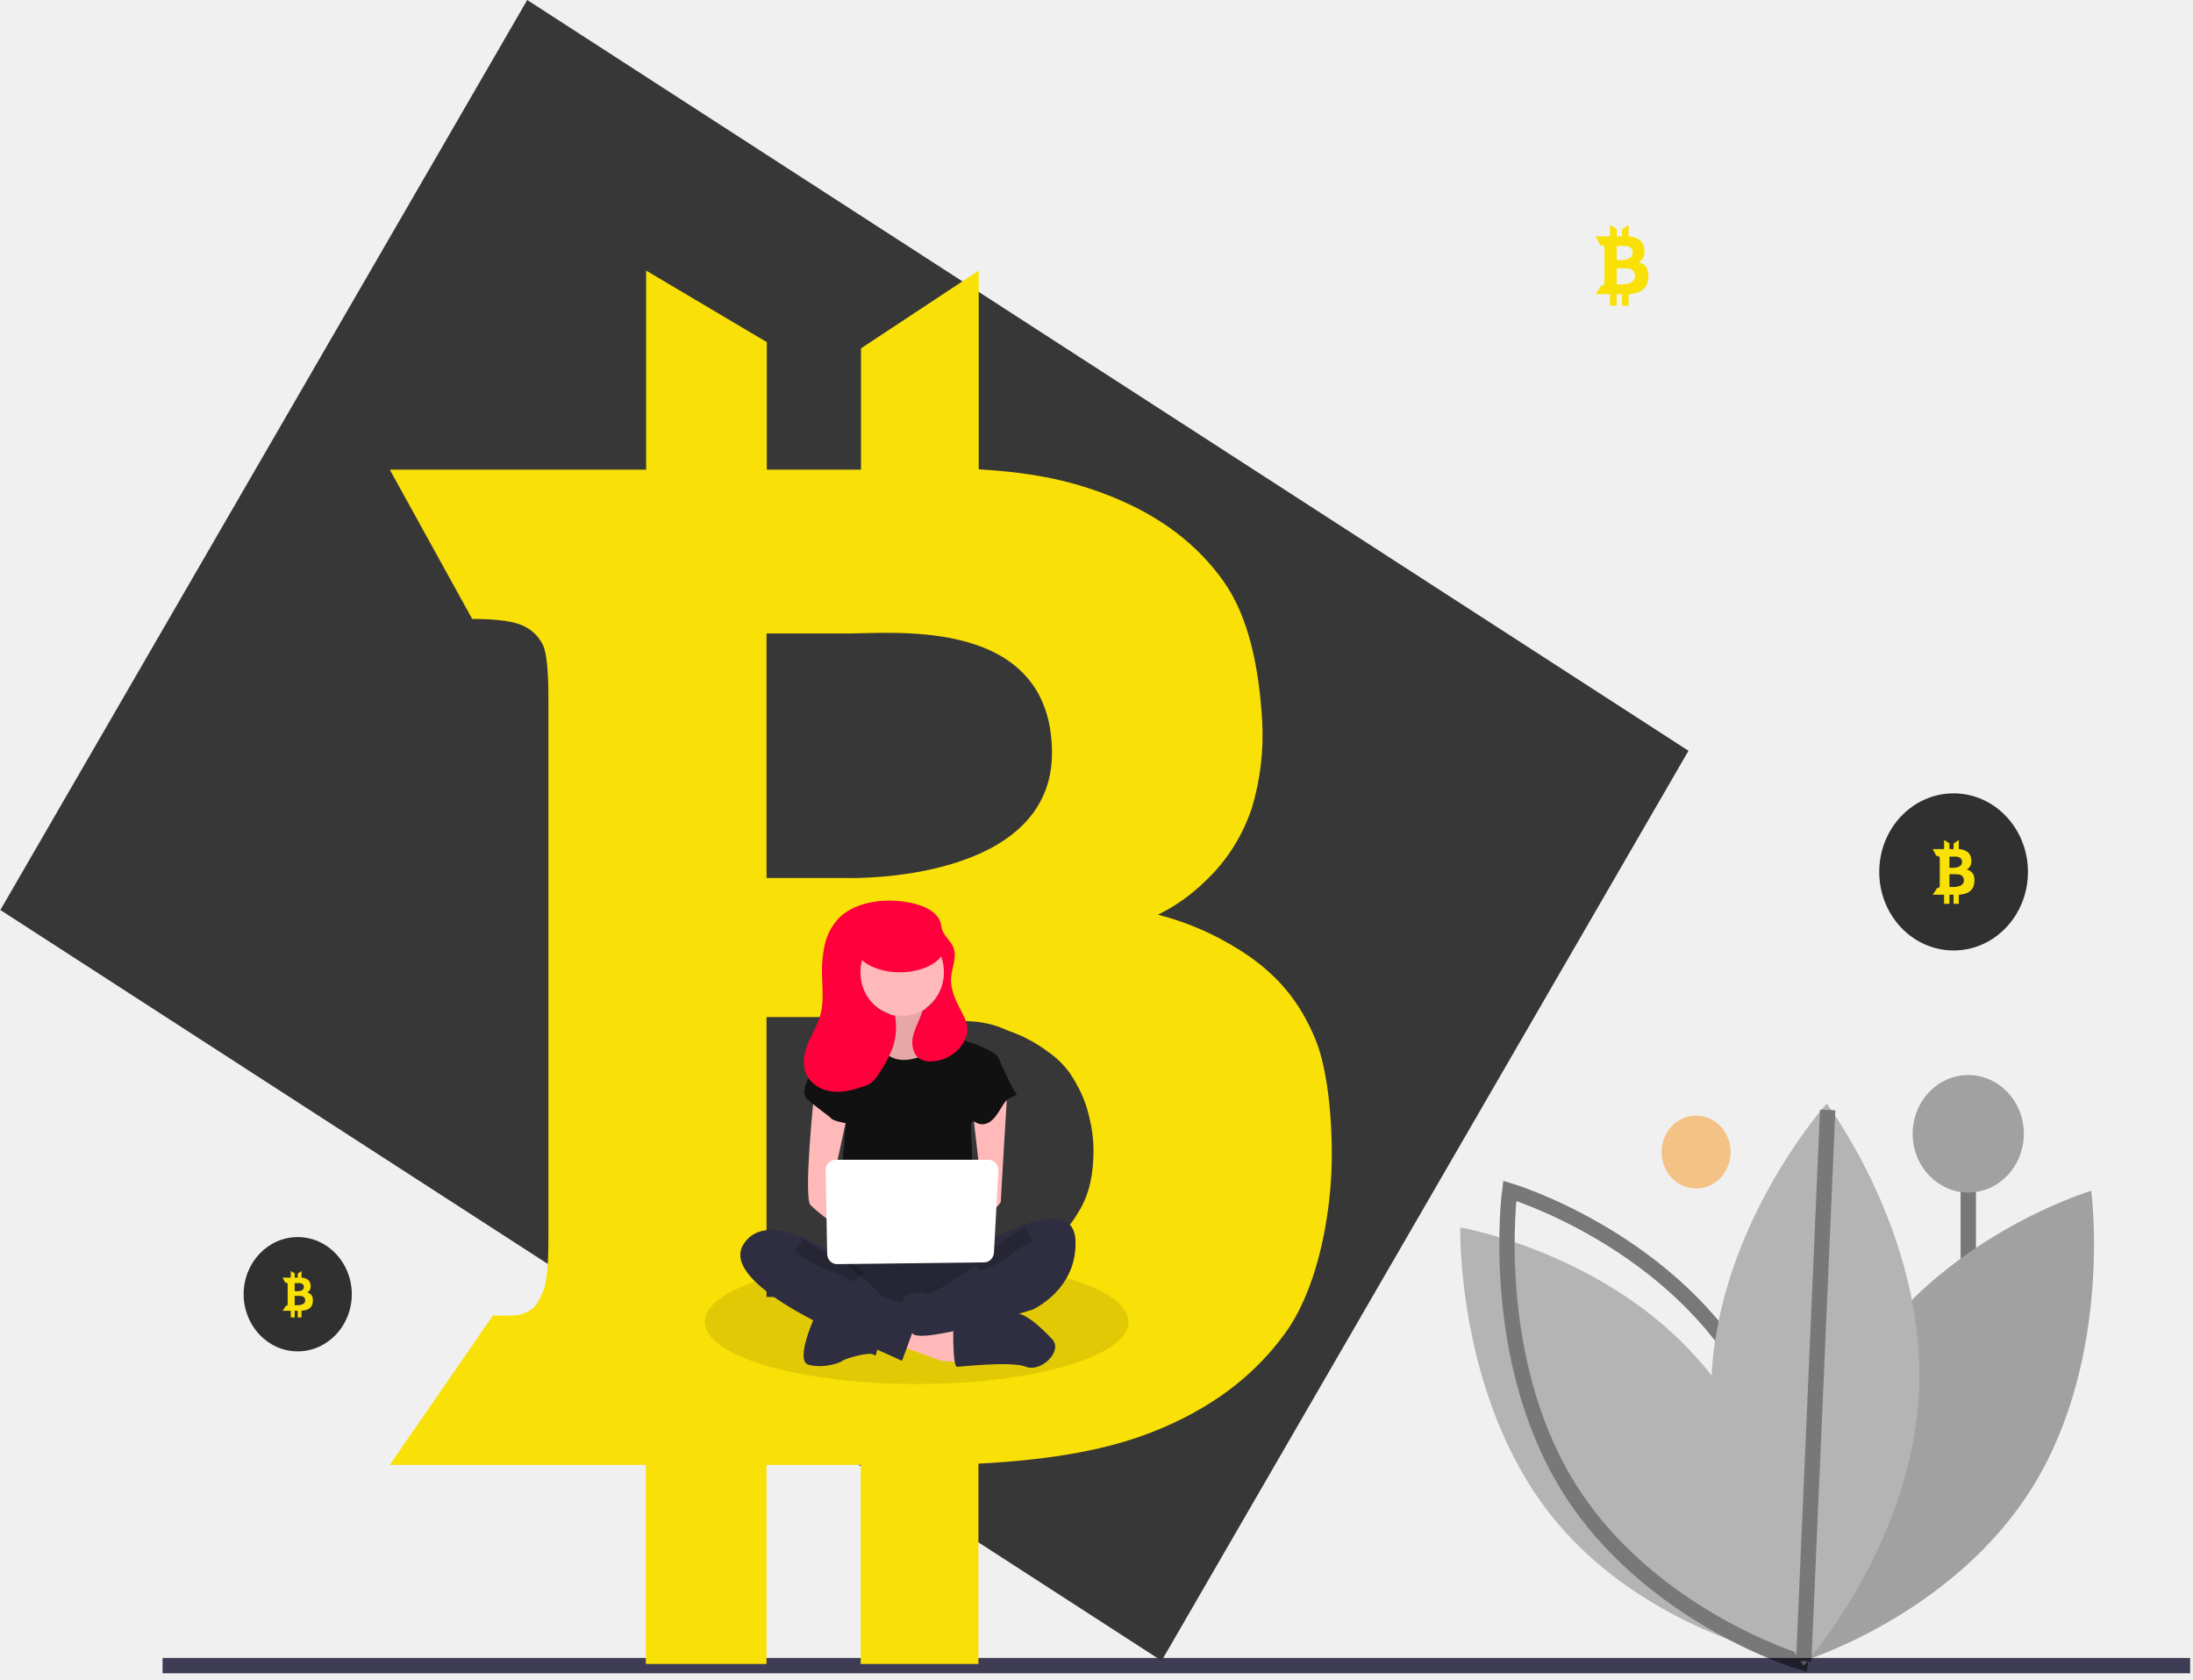
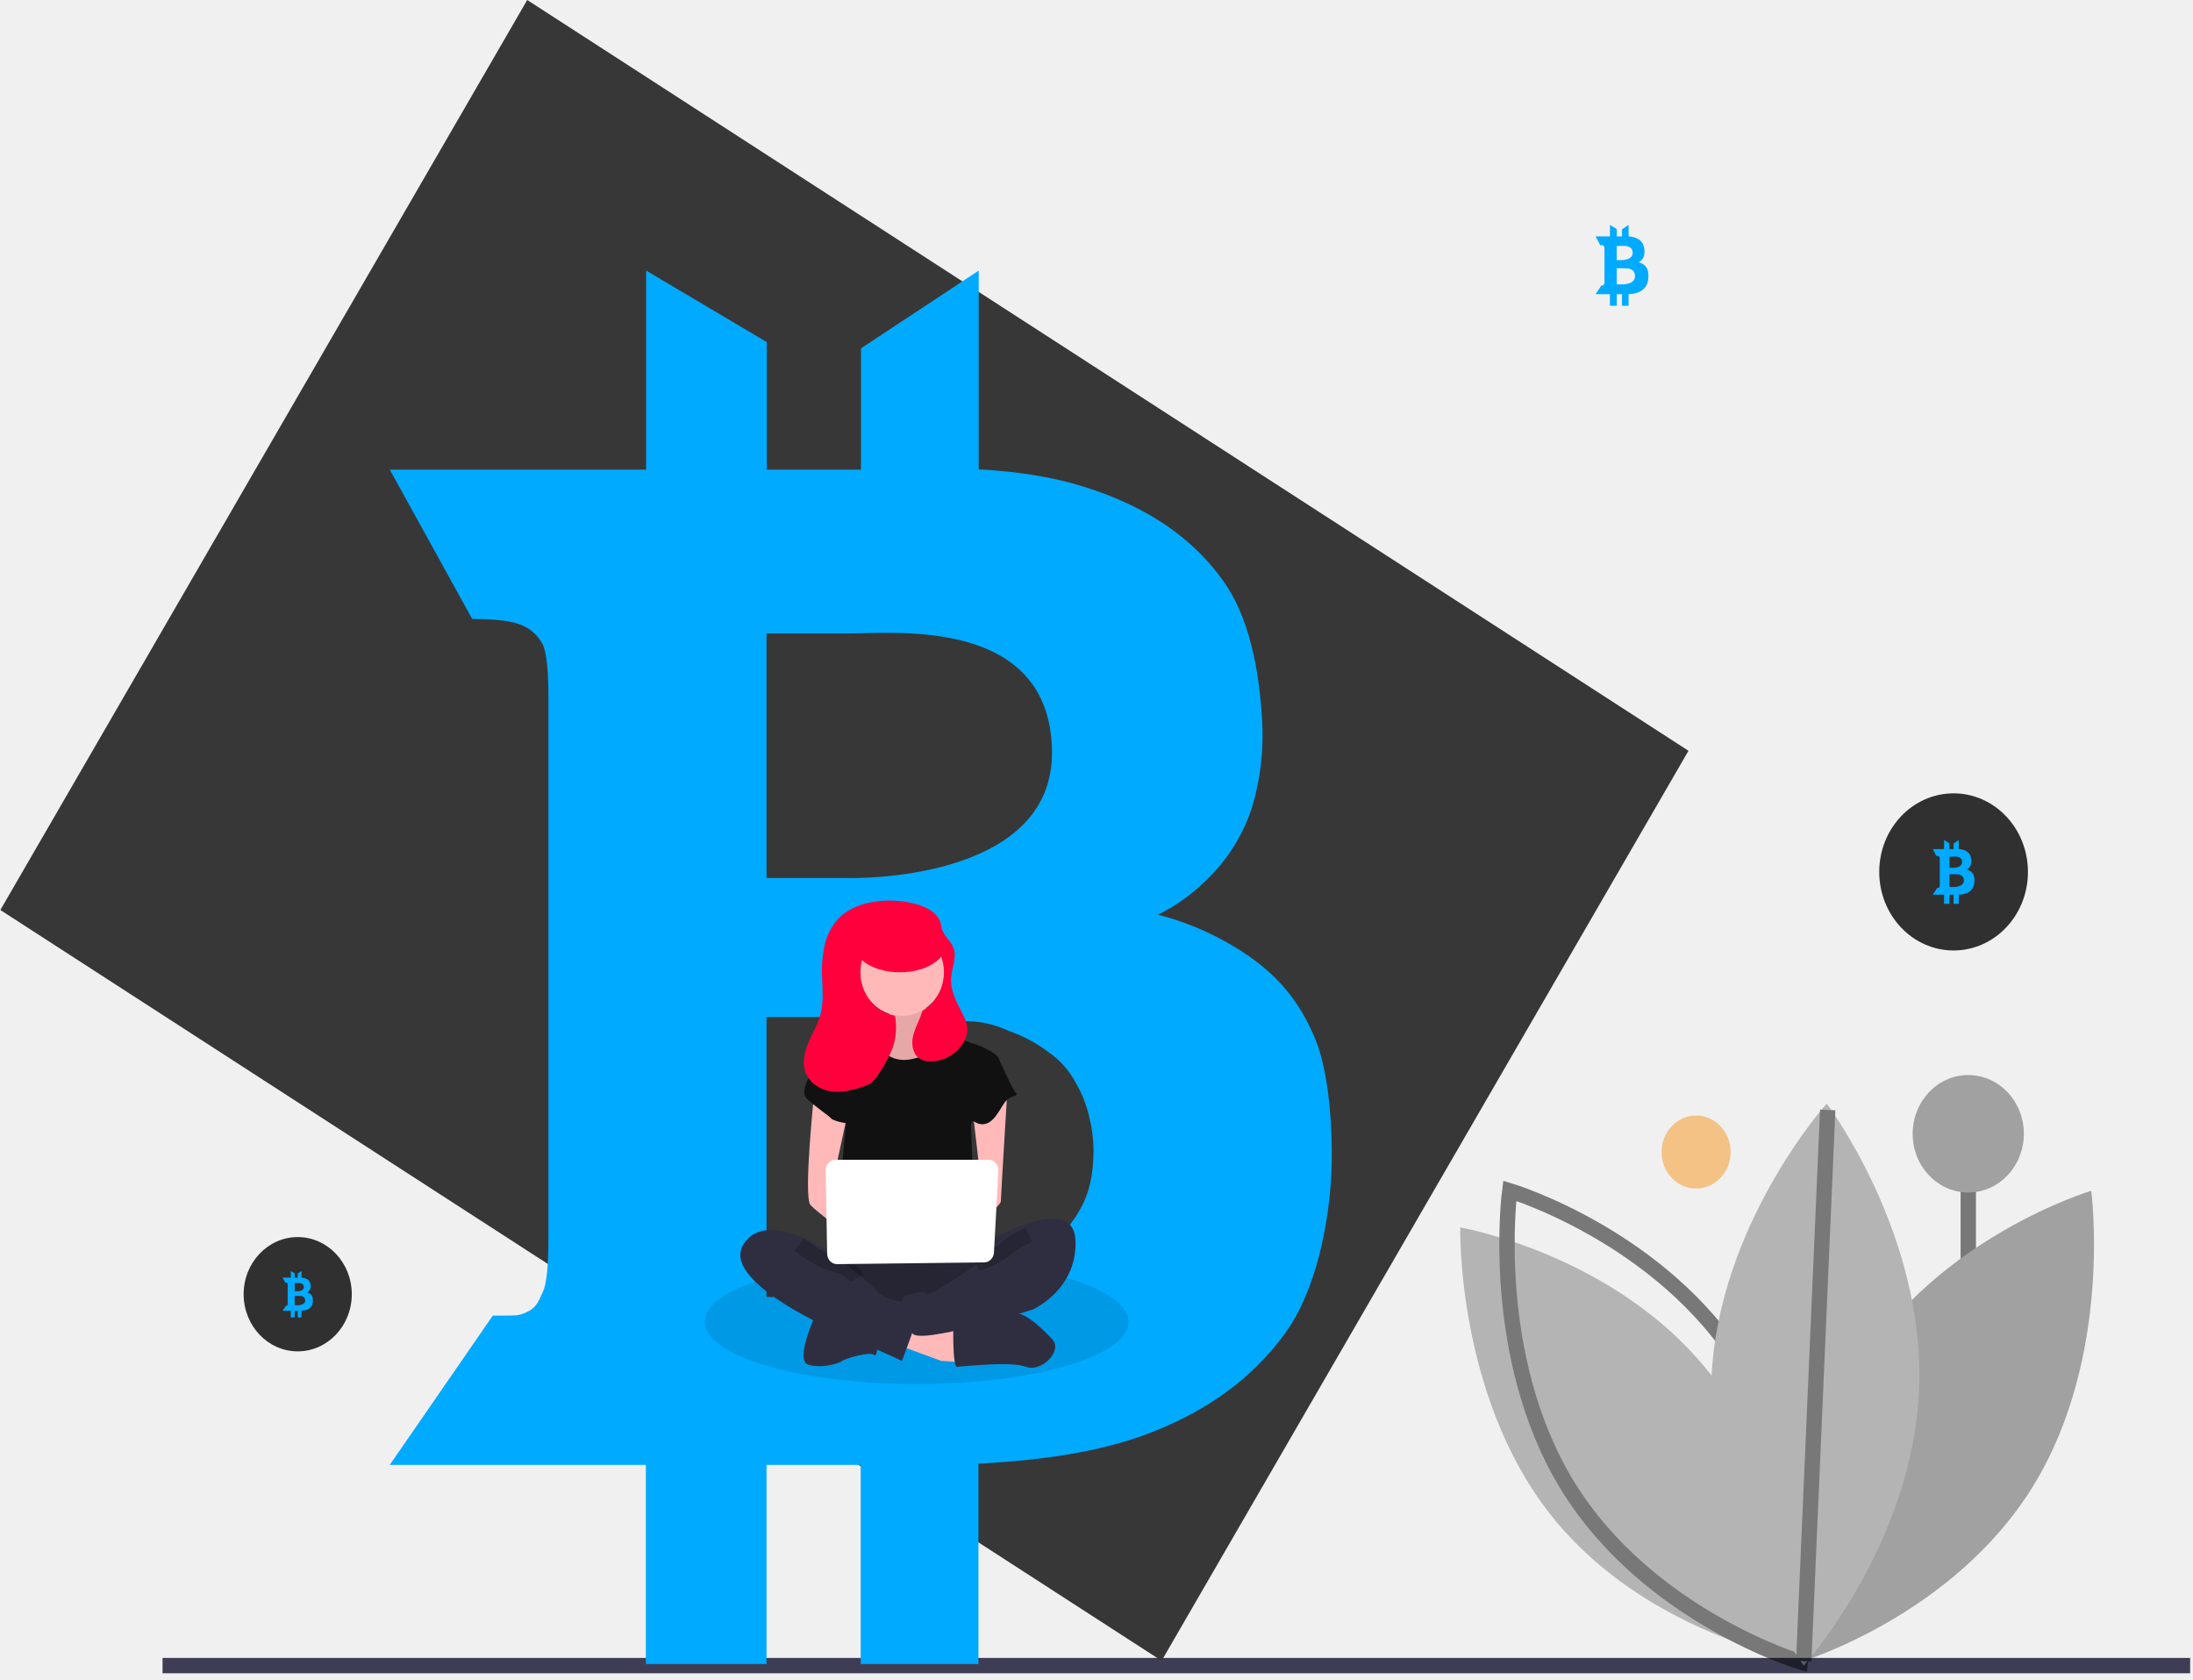
<svg xmlns="http://www.w3.org/2000/svg" width="286" height="219" viewBox="0 0 286 219" fill="none">
  <path opacity="0.1" d="M211.531 47.575C218.315 47.575 223.814 41.764 223.814 34.596C223.814 27.428 218.315 21.617 211.531 21.617C204.747 21.617 199.248 27.428 199.248 34.596C199.248 41.764 204.747 47.575 211.531 47.575Z" fill="#F2F2F2" />
-   <path d="M214.855 35.142C214.739 34.838 214.525 34.587 214.251 34.434C214.08 34.328 213.896 34.249 213.704 34.198C213.833 34.132 213.952 34.045 214.055 33.939C214.208 33.789 214.324 33.6 214.391 33.391C214.453 33.176 214.479 32.951 214.466 32.727C214.465 32.355 214.367 31.99 214.182 31.673C213.976 31.383 213.695 31.162 213.373 31.037C213.06 30.909 212.729 30.838 212.394 30.828V29.323L211.533 29.912V30.83H210.844V29.865L209.962 29.323V30.83H208.088L208.69 31.96C208.818 31.951 208.946 31.969 209.067 32.014C209.128 32.042 209.177 32.092 209.207 32.155C209.244 32.289 209.257 32.428 209.248 32.567V36.644C209.257 36.782 209.243 36.92 209.207 37.053C209.179 37.115 209.164 37.169 209.097 37.202C209.03 37.235 209.028 37.232 208.843 37.232H208.841L208.088 38.362H209.96V39.869H210.842V38.362H211.531V39.869H212.392V38.353C212.827 38.344 213.259 38.263 213.67 38.11C214.051 37.966 214.385 37.709 214.632 37.369C214.846 37.007 214.964 36.59 214.972 36.164C214.994 35.818 214.955 35.472 214.855 35.142V35.142ZM210.842 32.101H210.842V32.07H211.444C211.783 32.07 212.911 31.946 212.929 32.954C212.948 33.962 211.444 33.92 211.444 33.92H210.842V33.843H210.842V32.101ZM210.842 34.973H211.531C211.671 34.973 212.152 34.996 212.327 35.005C212.399 35.008 212.469 35.021 212.537 35.046C212.562 35.055 212.585 35.065 212.611 35.077C212.717 35.114 212.817 35.17 212.907 35.241C212.967 35.284 213.019 35.337 213.061 35.399C213.126 35.498 213.174 35.61 213.201 35.728C213.222 35.81 213.232 35.895 213.233 35.98C213.24 36.142 213.203 36.303 213.126 36.444C213.015 36.63 212.853 36.777 212.661 36.863C212.303 37.018 211.918 37.096 211.531 37.091H210.842V34.973Z" fill="#F9E006" />
+   <path d="M214.855 35.142C214.739 34.838 214.525 34.587 214.251 34.434C214.08 34.328 213.896 34.249 213.704 34.198C213.833 34.132 213.952 34.045 214.055 33.939C214.208 33.789 214.324 33.6 214.391 33.391C214.453 33.176 214.479 32.951 214.466 32.727C214.465 32.355 214.367 31.99 214.182 31.673C213.976 31.383 213.695 31.162 213.373 31.037C213.06 30.909 212.729 30.838 212.394 30.828V29.323L211.533 29.912V30.83H210.844V29.865L209.962 29.323V30.83H208.088L208.69 31.96C208.818 31.951 208.946 31.969 209.067 32.014C209.128 32.042 209.177 32.092 209.207 32.155C209.244 32.289 209.257 32.428 209.248 32.567V36.644C209.257 36.782 209.243 36.92 209.207 37.053C209.179 37.115 209.164 37.169 209.097 37.202C209.03 37.235 209.028 37.232 208.843 37.232H208.841L208.088 38.362H209.96V39.869H210.842V38.362H211.531V39.869H212.392V38.353C212.827 38.344 213.259 38.263 213.67 38.11C214.051 37.966 214.385 37.709 214.632 37.369C214.846 37.007 214.964 36.59 214.972 36.164C214.994 35.818 214.955 35.472 214.855 35.142V35.142ZM210.842 32.101H210.842V32.07H211.444C211.783 32.07 212.911 31.946 212.929 32.954C212.948 33.962 211.444 33.92 211.444 33.92H210.842V33.843H210.842V32.101ZM210.842 34.973H211.531C211.671 34.973 212.152 34.996 212.327 35.005C212.399 35.008 212.469 35.021 212.537 35.046C212.562 35.055 212.585 35.065 212.611 35.077C212.717 35.114 212.817 35.17 212.907 35.241C212.967 35.284 213.019 35.337 213.061 35.399C213.126 35.498 213.174 35.61 213.201 35.728C213.222 35.81 213.232 35.895 213.233 35.98C213.24 36.142 213.203 36.303 213.126 36.444C213.015 36.63 212.853 36.777 212.661 36.863C212.303 37.018 211.918 37.096 211.531 37.091H210.842V34.973Z" fill="#00aaff" />
  <path d="M254.778 123.944C260.133 123.944 264.474 119.358 264.474 113.7C264.474 108.042 260.133 103.455 254.778 103.455C249.423 103.455 245.082 108.042 245.082 113.7C245.082 119.358 249.423 123.944 254.778 123.944Z" fill="#303030" />
-   <path d="M257.401 114.131C257.309 113.891 257.14 113.693 256.923 113.571C256.789 113.488 256.643 113.426 256.492 113.386C256.594 113.334 256.687 113.265 256.769 113.181C256.89 113.062 256.981 112.914 257.034 112.748C257.083 112.579 257.103 112.401 257.093 112.224C257.092 111.93 257.015 111.642 256.869 111.392C256.706 111.163 256.484 110.989 256.23 110.89C255.983 110.789 255.722 110.733 255.457 110.725V109.538L254.778 110.002V110.727H254.234V109.965L253.538 109.538V110.727H252.059L252.534 111.619C252.635 111.611 252.736 111.626 252.831 111.661C252.879 111.684 252.918 111.723 252.942 111.773C252.971 111.878 252.982 111.989 252.974 112.098V115.316C252.982 115.425 252.971 115.535 252.942 115.639C252.92 115.688 252.908 115.73 252.855 115.756C252.803 115.782 252.801 115.781 252.655 115.781H252.653L252.059 116.672H253.536V117.862H254.233V116.672H254.776V117.862H255.456V116.665C255.8 116.659 256.14 116.594 256.465 116.474C256.766 116.36 257.029 116.157 257.224 115.888C257.393 115.603 257.486 115.274 257.492 114.937C257.51 114.665 257.479 114.391 257.401 114.131V114.131ZM254.233 111.73H254.233V111.705H254.708C254.975 111.705 255.865 111.608 255.88 112.404C255.895 113.199 254.708 113.166 254.708 113.166H254.233V113.105H254.233V111.73ZM254.233 113.997H254.776C254.887 113.997 255.267 114.015 255.405 114.022C255.461 114.024 255.517 114.035 255.571 114.055C255.59 114.062 255.609 114.07 255.629 114.079C255.713 114.109 255.792 114.153 255.863 114.209C255.91 114.243 255.951 114.285 255.984 114.333C256.035 114.412 256.073 114.5 256.095 114.593C256.111 114.658 256.119 114.725 256.12 114.792C256.125 114.92 256.096 115.047 256.035 115.158C255.948 115.306 255.82 115.421 255.669 115.489C255.386 115.611 255.082 115.673 254.776 115.669H254.233V113.997Z" fill="#F9E006" />
+   <path d="M257.401 114.131C257.309 113.891 257.14 113.693 256.923 113.571C256.789 113.488 256.643 113.426 256.492 113.386C256.594 113.334 256.687 113.265 256.769 113.181C256.89 113.062 256.981 112.914 257.034 112.748C257.083 112.579 257.103 112.401 257.093 112.224C257.092 111.93 257.015 111.642 256.869 111.392C256.706 111.163 256.484 110.989 256.23 110.89C255.983 110.789 255.722 110.733 255.457 110.725V109.538L254.778 110.002V110.727H254.234V109.965L253.538 109.538V110.727H252.059L252.534 111.619C252.635 111.611 252.736 111.626 252.831 111.661C252.879 111.684 252.918 111.723 252.942 111.773C252.971 111.878 252.982 111.989 252.974 112.098V115.316C252.982 115.425 252.971 115.535 252.942 115.639C252.92 115.688 252.908 115.73 252.855 115.756C252.803 115.782 252.801 115.781 252.655 115.781H252.653L252.059 116.672H253.536V117.862H254.233V116.672H254.776V117.862H255.456V116.665C255.8 116.659 256.14 116.594 256.465 116.474C256.766 116.36 257.029 116.157 257.224 115.888C257.393 115.603 257.486 115.274 257.492 114.937C257.51 114.665 257.479 114.391 257.401 114.131V114.131ZM254.233 111.73H254.233V111.705H254.708C254.975 111.705 255.865 111.608 255.88 112.404C255.895 113.199 254.708 113.166 254.708 113.166H254.233V113.105H254.233V111.73ZM254.233 113.997H254.776C254.887 113.997 255.267 114.015 255.405 114.022C255.461 114.024 255.517 114.035 255.571 114.055C255.59 114.062 255.609 114.07 255.629 114.079C255.713 114.109 255.792 114.153 255.863 114.209C255.91 114.243 255.951 114.285 255.984 114.333C256.035 114.412 256.073 114.5 256.095 114.593C256.111 114.658 256.119 114.725 256.12 114.792C256.125 114.92 256.096 115.047 256.035 115.158C255.948 115.306 255.82 115.421 255.669 115.489C255.386 115.611 255.082 115.673 254.776 115.669H254.233V113.997Z" fill="#00aaff" />
  <path d="M38.827 176.22C42.721 176.22 45.878 172.884 45.878 168.769C45.878 164.654 42.721 161.318 38.827 161.318C34.932 161.318 31.775 164.654 31.775 168.769C31.775 172.884 34.932 176.22 38.827 176.22Z" fill="#303030" />
-   <path d="M40.737 169.083C40.67 168.908 40.547 168.764 40.389 168.676C40.292 168.615 40.186 168.57 40.076 168.541C40.15 168.503 40.218 168.453 40.277 168.392C40.365 168.306 40.431 168.197 40.47 168.077C40.506 167.954 40.52 167.825 40.513 167.696C40.512 167.482 40.456 167.273 40.35 167.091C40.232 166.924 40.07 166.798 39.886 166.726C39.706 166.652 39.516 166.612 39.323 166.606V165.742L38.829 166.08V166.607H38.434V166.053L37.928 165.742V166.607H36.852L37.197 167.256C37.271 167.25 37.344 167.261 37.414 167.287C37.448 167.303 37.477 167.332 37.494 167.368C37.515 167.445 37.523 167.525 37.517 167.604V169.945C37.523 170.024 37.515 170.104 37.494 170.18C37.478 170.215 37.469 170.246 37.431 170.265C37.393 170.284 37.391 170.283 37.285 170.283H37.284L36.852 170.931H37.926V171.796H38.433V170.931H38.828V171.796H39.322V170.926C39.572 170.921 39.82 170.874 40.056 170.787C40.275 170.704 40.467 170.556 40.608 170.361C40.731 170.153 40.799 169.914 40.803 169.669C40.816 169.471 40.794 169.272 40.737 169.083V169.083ZM38.433 167.337H38.433V167.319H38.778C38.973 167.319 39.62 167.248 39.631 167.826C39.642 168.405 38.778 168.381 38.778 168.381H38.433V168.337H38.433V167.337ZM38.433 168.985H38.828C38.908 168.985 39.185 168.999 39.285 169.004C39.326 169.005 39.367 169.013 39.406 169.027C39.42 169.032 39.433 169.038 39.448 169.045C39.509 169.067 39.567 169.099 39.618 169.139C39.652 169.164 39.682 169.195 39.706 169.23C39.744 169.287 39.771 169.351 39.787 169.419C39.799 169.466 39.805 169.515 39.805 169.564C39.809 169.657 39.788 169.749 39.744 169.83C39.68 169.937 39.587 170.021 39.477 170.07C39.271 170.159 39.05 170.204 38.828 170.201H38.433V168.985Z" fill="#F9E006" />
+   <path d="M40.737 169.083C40.67 168.908 40.547 168.764 40.389 168.676C40.292 168.615 40.186 168.57 40.076 168.541C40.15 168.503 40.218 168.453 40.277 168.392C40.365 168.306 40.431 168.197 40.47 168.077C40.506 167.954 40.52 167.825 40.513 167.696C40.512 167.482 40.456 167.273 40.35 167.091C40.232 166.924 40.07 166.798 39.886 166.726C39.706 166.652 39.516 166.612 39.323 166.606V165.742L38.829 166.08V166.607H38.434V166.053L37.928 165.742V166.607H36.852L37.197 167.256C37.271 167.25 37.344 167.261 37.414 167.287C37.448 167.303 37.477 167.332 37.494 167.368C37.515 167.445 37.523 167.525 37.517 167.604V169.945C37.523 170.024 37.515 170.104 37.494 170.18C37.478 170.215 37.469 170.246 37.431 170.265C37.393 170.284 37.391 170.283 37.285 170.283H37.284L36.852 170.931H37.926V171.796H38.433V170.931H38.828V171.796H39.322V170.926C39.572 170.921 39.82 170.874 40.056 170.787C40.275 170.704 40.467 170.556 40.608 170.361C40.731 170.153 40.799 169.914 40.803 169.669C40.816 169.471 40.794 169.272 40.737 169.083V169.083ZM38.433 167.337H38.433V167.319H38.778C38.973 167.319 39.62 167.248 39.631 167.826C39.642 168.405 38.778 168.381 38.778 168.381H38.433V168.337H38.433V167.337ZM38.433 168.985H38.828C38.908 168.985 39.185 168.999 39.285 169.004C39.326 169.005 39.367 169.013 39.406 169.027C39.42 169.032 39.433 169.038 39.448 169.045C39.509 169.067 39.567 169.099 39.618 169.139C39.652 169.164 39.682 169.195 39.706 169.23C39.744 169.287 39.771 169.351 39.787 169.419C39.799 169.466 39.805 169.515 39.805 169.564C39.809 169.657 39.788 169.749 39.744 169.83C39.68 169.937 39.587 170.021 39.477 170.07C39.271 170.159 39.05 170.204 38.828 170.201H38.433V168.985Z" fill="#00aaff" />
  <path d="M21.199 217.199L285.629 217.199" stroke="#3F3D56" stroke-width="2" stroke-miterlimit="10" />
  <path d="M220.203 97.903L68.758 0L0.046 118.667L151.491 216.57L220.203 97.903Z" fill="#373737" />
-   <path d="M171.552 135.544C169.633 130.88 166.678 126.784 160.766 123.336C157.711 121.511 154.429 120.146 151.016 119.28C153.313 118.153 155.425 116.647 157.273 114.819C159.991 112.252 162.05 109.002 163.261 105.369C164.376 101.677 164.831 97.799 164.605 93.931C164.182 87.118 162.916 80.507 159.538 75.761C156.16 71.016 151.4 67.366 145.105 64.811C140.269 62.864 135.317 61.647 127.64 61.201V35.284L112.286 45.424V61.242H100.003V44.613L84.265 35.284V61.242H50.832L61.58 80.71C64.9 80.714 67.149 81.038 68.297 81.642C69.368 82.127 70.249 82.986 70.792 84.076C71.291 85.09 71.522 87.483 71.522 91.174V161.421C71.522 165.071 71.291 167.423 70.792 168.478C70.293 169.532 70.025 170.465 68.835 171.033C67.645 171.601 67.606 171.56 64.305 171.56H64.267L50.832 191.028H84.227V216.985H99.965V191.028H112.248V216.985H127.602V190.866C137.582 190.339 144.683 188.96 150.402 186.688C157.811 183.768 163.492 179.51 167.56 173.913C171.629 168.315 173.28 159.758 173.625 153.147C173.894 147.266 173.28 139.681 171.552 135.544ZM99.965 83.143H99.969V82.604H110.701C116.739 82.604 136.86 80.478 137.194 97.841C137.532 115.204 110.701 114.495 110.701 114.495H99.969V113.156H99.965V83.143ZM99.965 132.624H112.248C114.743 132.624 123.326 133.026 126.45 133.176C127.724 133.225 128.985 133.462 130.197 133.881C130.638 134.04 131.056 134.218 131.509 134.417C133.403 135.063 135.189 136.018 136.803 137.248C137.855 137.982 138.78 138.901 139.539 139.965C139.868 140.445 140.171 140.945 140.445 141.462C141.172 142.761 141.711 144.168 142.046 145.635C142.412 147.053 142.601 148.514 142.61 149.983C142.61 153.143 142.057 155.759 140.695 157.973C138.848 161.242 135.82 163.558 132.411 165.193C123.598 169.427 112.248 169.127 112.248 169.127H99.965V132.624Z" fill="#F9E006" />
+   <path d="M171.552 135.544C169.633 130.88 166.678 126.784 160.766 123.336C157.711 121.511 154.429 120.146 151.016 119.28C153.313 118.153 155.425 116.647 157.273 114.819C159.991 112.252 162.05 109.002 163.261 105.369C164.376 101.677 164.831 97.799 164.605 93.931C164.182 87.118 162.916 80.507 159.538 75.761C156.16 71.016 151.4 67.366 145.105 64.811C140.269 62.864 135.317 61.647 127.64 61.201V35.284L112.286 45.424V61.242H100.003V44.613L84.265 35.284V61.242H50.832L61.58 80.71C64.9 80.714 67.149 81.038 68.297 81.642C69.368 82.127 70.249 82.986 70.792 84.076C71.291 85.09 71.522 87.483 71.522 91.174V161.421C71.522 165.071 71.291 167.423 70.792 168.478C70.293 169.532 70.025 170.465 68.835 171.033C67.645 171.601 67.606 171.56 64.305 171.56H64.267L50.832 191.028H84.227V216.985H99.965V191.028H112.248V216.985H127.602V190.866C137.582 190.339 144.683 188.96 150.402 186.688C157.811 183.768 163.492 179.51 167.56 173.913C171.629 168.315 173.28 159.758 173.625 153.147C173.894 147.266 173.28 139.681 171.552 135.544ZM99.965 83.143H99.969V82.604H110.701C116.739 82.604 136.86 80.478 137.194 97.841C137.532 115.204 110.701 114.495 110.701 114.495H99.969V113.156H99.965V83.143ZM99.965 132.624H112.248C114.743 132.624 123.326 133.026 126.45 133.176C127.724 133.225 128.985 133.462 130.197 133.881C130.638 134.04 131.056 134.218 131.509 134.417C133.403 135.063 135.189 136.018 136.803 137.248C137.855 137.982 138.78 138.901 139.539 139.965C139.868 140.445 140.171 140.945 140.445 141.462C141.172 142.761 141.711 144.168 142.046 145.635C142.412 147.053 142.601 148.514 142.61 149.983C142.61 153.143 142.057 155.759 140.695 157.973C138.848 161.242 135.82 163.558 132.411 165.193C123.598 169.427 112.248 169.127 112.248 169.127H99.965V132.624Z" fill="#00aaff" />
  <path opacity="0.1" d="M132.412 165.193C123.598 169.427 112.248 169.127 112.248 169.127H99.965V166.649C104.97 165.172 111.891 164.26 119.541 164.26C123.847 164.244 128.148 164.556 132.412 165.193V165.193Z" fill="black" />
  <path opacity="0.1" d="M147.177 172.371C147.177 176.853 134.801 180.483 119.539 180.483C104.278 180.483 91.902 176.853 91.902 172.371C91.902 170.137 94.981 168.113 99.963 166.649V169.127H112.246C112.246 169.127 123.597 169.427 132.41 165.193C141.188 166.547 147.177 169.253 147.177 172.371Z" fill="black" />
  <path d="M123.07 121.864H111.311V134.311H123.07V121.864Z" fill="#2F2E41" />
  <path d="M115.685 130.666C115.685 130.666 116.658 134.266 114.955 134.523C113.898 134.697 112.896 135.138 112.035 135.808L115.198 140.179H121.039L124.689 136.323C124.689 136.323 119.822 132.466 120.795 130.152C121.769 127.838 115.685 130.666 115.685 130.666Z" fill="#FFB9B9" />
  <path opacity="0.1" d="M115.685 130.666C115.685 130.666 116.658 134.266 114.955 134.523C113.898 134.697 112.896 135.138 112.035 135.808L115.198 140.179H121.039L124.689 136.323C124.689 136.323 119.822 132.466 120.795 130.152C121.769 127.838 115.685 130.666 115.685 130.666Z" fill="black" />
  <path d="M117.145 175.404L122.741 177.461L126.634 177.718L126.391 174.118L118.361 171.609L117.145 175.404Z" fill="#FFB9B9" />
  <path d="M124.322 174.632C124.322 174.632 124.322 178.232 124.809 178.232C125.296 178.232 131.866 177.461 133.812 178.232C135.759 179.003 138.679 176.175 137.219 174.632C135.759 173.09 133.377 170.776 131.892 171.29C130.406 171.804 124.322 173.09 124.322 173.09L124.322 174.632Z" fill="#2F2E41" />
  <path d="M106.439 171.29C106.439 171.29 103.519 177.461 105.466 177.975C107.413 178.489 109.603 177.718 109.846 177.461C110.089 177.204 113.496 176.175 113.983 176.69C114.469 177.204 114.469 174.633 114.469 174.633L106.439 171.29Z" fill="#2F2E41" />
  <path d="M108.871 162.805C108.871 162.805 104.248 169.49 107.655 171.29C111.061 173.09 127.365 173.09 128.581 171.29C129.798 169.49 130.285 163.834 128.581 163.319C126.878 162.805 108.871 162.805 108.871 162.805Z" fill="#2F2E41" />
  <path opacity="0.2" d="M108.871 162.805C108.871 162.805 104.248 169.49 107.655 171.29C111.061 173.09 127.365 173.09 128.581 171.29C129.798 169.49 130.285 163.834 128.581 163.319C126.878 162.805 108.871 162.805 108.871 162.805Z" fill="black" />
  <path d="M117.632 132.466C120.723 132.466 123.228 129.818 123.228 126.552C123.228 123.286 120.723 120.639 117.632 120.639C114.541 120.639 112.035 123.286 112.035 126.552C112.035 129.818 114.541 132.466 117.632 132.466Z" fill="#FFB9B9" />
  <path d="M108.871 135.808L113.738 134.78C113.738 134.78 114.954 138.894 118.848 138.122C122.741 137.351 123.714 134.78 123.714 134.78C123.714 134.78 126.634 136.065 126.878 136.065C127.121 136.065 130.284 137.351 130.284 138.122C130.284 138.894 126.634 146.607 126.634 146.607L127.121 160.491L109.114 159.977L110.331 146.35L108.871 135.808Z" fill="#111111" />
  <path d="M106.194 142.493C106.194 142.493 104.734 156.12 105.708 157.149C106.681 158.177 110.574 161.005 110.574 161.005V157.92L108.628 154.063L110.574 145.065L106.194 142.493Z" fill="#FFB9B9" />
  <path d="M131.379 142.108C131.379 142.108 130.527 156.12 130.527 156.635C130.527 157.149 128.337 158.949 127.607 158.949C126.877 158.949 126.391 157.663 126.391 157.663L128.094 155.606L126.877 145.065L131.379 142.108Z" fill="#FFB9B9" />
  <path d="M129.067 161.777C129.067 161.777 140.017 155.349 140.26 161.777C140.503 168.204 134.663 170.776 134.663 170.776C134.663 170.776 119.577 175.556 118.968 173.808C118.36 172.061 117.143 169.233 118.116 168.976C119.09 168.719 120.307 168.204 120.793 168.719C121.28 169.233 127.363 164.862 127.363 164.862L129.067 161.777Z" fill="#2F2E41" />
  <path opacity="0.2" d="M134.177 161.006C134.177 161.006 131.987 162.034 131.257 162.805C130.527 163.577 127.363 164.862 127.363 164.862" stroke="black" stroke-width="2" stroke-miterlimit="10" />
  <path d="M110.331 136.323L108.871 135.808C108.871 135.808 103.518 141.722 105.221 143.265C106.925 144.807 107.898 145.322 108.385 145.836C108.871 146.35 111.305 146.607 111.305 146.607L110.331 136.323Z" fill="#111111" />
  <path d="M128.096 137.608L130.286 138.122C130.286 138.122 131.989 141.979 132.476 142.493C132.963 143.008 131.746 142.75 131.016 143.779C130.286 144.807 129.556 146.607 128.096 146.607C126.636 146.607 124.689 144.036 124.689 144.036L128.096 137.608Z" fill="#111111" />
  <path d="M109.356 164.091C109.356 164.091 100.109 157.149 96.946 162.291C93.783 167.433 110.573 174.375 113.006 175.404C115.439 176.432 117.629 177.461 117.629 177.461C117.629 177.461 119.819 171.804 119.819 170.776C119.819 169.747 118.116 169.747 117.629 169.747C117.143 169.747 114.953 169.233 114.466 168.462C113.979 167.69 109.356 164.091 109.356 164.091Z" fill="#2F2E41" />
  <path opacity="0.2" d="M104.248 162.291C104.248 162.291 106.681 164.348 108.871 164.862C111.061 165.376 111.791 166.662 111.791 166.662" stroke="black" stroke-width="2" stroke-miterlimit="10" />
  <path d="M107.68 152.624L107.874 163.51C107.881 163.87 108.021 164.212 108.266 164.462C108.51 164.713 108.838 164.851 109.178 164.847L128.351 164.619C128.678 164.616 128.991 164.481 129.227 164.242C129.464 164.004 129.606 163.68 129.625 163.335L130.206 152.677C130.217 152.491 130.191 152.306 130.131 152.131C130.071 151.957 129.977 151.798 129.857 151.663C129.736 151.528 129.591 151.42 129.43 151.347C129.268 151.273 129.094 151.235 128.919 151.235H108.969C108.798 151.235 108.628 151.271 108.47 151.342C108.312 151.412 108.169 151.514 108.049 151.644C107.929 151.773 107.834 151.926 107.771 152.094C107.708 152.263 107.677 152.443 107.68 152.624V152.624Z" fill="white" />
  <path d="M105.461 135.873C105.983 134.656 106.685 133.513 107.019 132.224C107.42 130.679 107.264 129.044 107.216 127.442C107.14 126.026 107.254 124.605 107.556 123.223C107.861 121.834 108.548 120.571 109.529 119.592C112.08 117.187 116.747 117.014 119.86 118.015C121.088 118.41 122.396 119.162 122.7 120.479C122.746 120.678 122.766 120.883 122.818 121.08C123.073 122.061 124.022 122.681 124.365 123.631C124.808 124.861 124.125 126.197 124.035 127.509C123.931 129.041 124.644 130.488 125.346 131.833C125.764 132.632 126.198 133.483 126.156 134.395C126.122 134.894 125.978 135.377 125.737 135.807C125.29 136.588 124.662 137.235 123.913 137.688C123.164 138.142 122.318 138.387 121.455 138.401C120.894 138.449 120.333 138.309 119.851 138.001C119.091 137.448 118.868 136.335 119.027 135.374C119.185 134.414 119.646 133.545 120.008 132.648C120.119 132.373 120.219 132.093 120.311 131.811C121.432 131.149 122.296 130.091 122.75 128.822C123.204 127.553 123.219 126.155 122.793 124.876C122.367 123.596 121.526 122.517 120.42 121.829C119.313 121.141 118.012 120.888 116.746 121.114C115.481 121.341 114.331 122.034 113.502 123.069C112.672 124.104 112.215 125.416 112.212 126.772C112.209 128.129 112.659 129.443 113.484 130.483C114.309 131.522 115.455 132.221 116.719 132.454C116.992 133.905 116.868 135.408 116.362 136.788C115.902 137.91 115.324 138.974 114.64 139.961C114.36 140.466 113.987 140.908 113.543 141.258C113.25 141.441 112.936 141.583 112.608 141.68C111.234 142.147 109.786 142.523 108.356 142.313C106.926 142.103 105.51 141.191 105.023 139.755C104.596 138.497 104.939 137.091 105.461 135.873Z" fill="#FF003D" />
  <path d="M117.359 126.788C120.64 126.788 123.299 125.196 123.299 123.232C123.299 121.268 120.64 119.676 117.359 119.676C114.079 119.676 111.42 121.268 111.42 123.232C111.42 125.196 114.079 126.788 117.359 126.788Z" fill="#FF003D" />
  <g opacity="0.5">
    <path d="M221.198 154.985C223.684 154.985 225.7 152.855 225.7 150.228C225.7 147.6 223.684 145.471 221.198 145.471C218.711 145.471 216.695 147.6 216.695 150.228C216.695 152.855 218.711 154.985 221.198 154.985Z" fill="#F8931A" />
    <path d="M256.691 202.013V147.848" stroke="black" stroke-width="2" stroke-miterlimit="10" />
    <path d="M256.691 155.507C260.694 155.507 263.94 152.078 263.94 147.848C263.94 143.617 260.694 140.188 256.691 140.188C252.687 140.188 249.441 143.617 249.441 147.848C249.441 152.078 252.687 155.507 256.691 155.507Z" fill="#525252" />
    <path d="M242.413 178.175C231.942 195.143 234.811 216.723 234.811 216.723C234.811 216.723 254.657 210.794 265.128 193.826C275.6 176.859 272.73 155.279 272.73 155.279C272.73 155.279 252.884 161.208 242.413 178.175Z" fill="#525252" />
    <path d="M234.755 216.526C234.755 216.526 234.5 216.483 234.031 216.383C233.657 216.302 233.142 216.188 232.513 216.03C226.888 214.629 211.935 209.892 202.159 197.439C189.923 181.846 190.439 160.061 190.439 160.061C190.439 160.061 209.148 163.273 221.476 177.276C222.01 177.878 222.53 178.501 223.035 179.147C233.681 192.714 234.674 210.97 234.753 215.483C234.763 216.159 234.755 216.526 234.755 216.526Z" fill="#777777" />
    <path d="M227.208 178.175C237.68 195.143 234.811 216.723 234.811 216.723C234.811 216.723 214.964 210.794 204.493 193.826C194.022 176.859 196.891 155.279 196.891 155.279C196.891 155.279 216.737 161.208 227.208 178.175Z" stroke="black" stroke-width="2" stroke-miterlimit="10" />
    <path d="M250.28 181.175C249.452 201.412 235.235 217.199 235.235 217.199C235.235 217.199 222.359 200.175 223.187 179.938C224.014 159.701 238.232 143.914 238.232 143.914C238.232 143.914 251.107 160.938 250.28 181.175Z" fill="#777777" />
    <path d="M235.234 216.626L238.36 144.739" stroke="black" stroke-width="2" stroke-miterlimit="10" />
  </g>
</svg>
